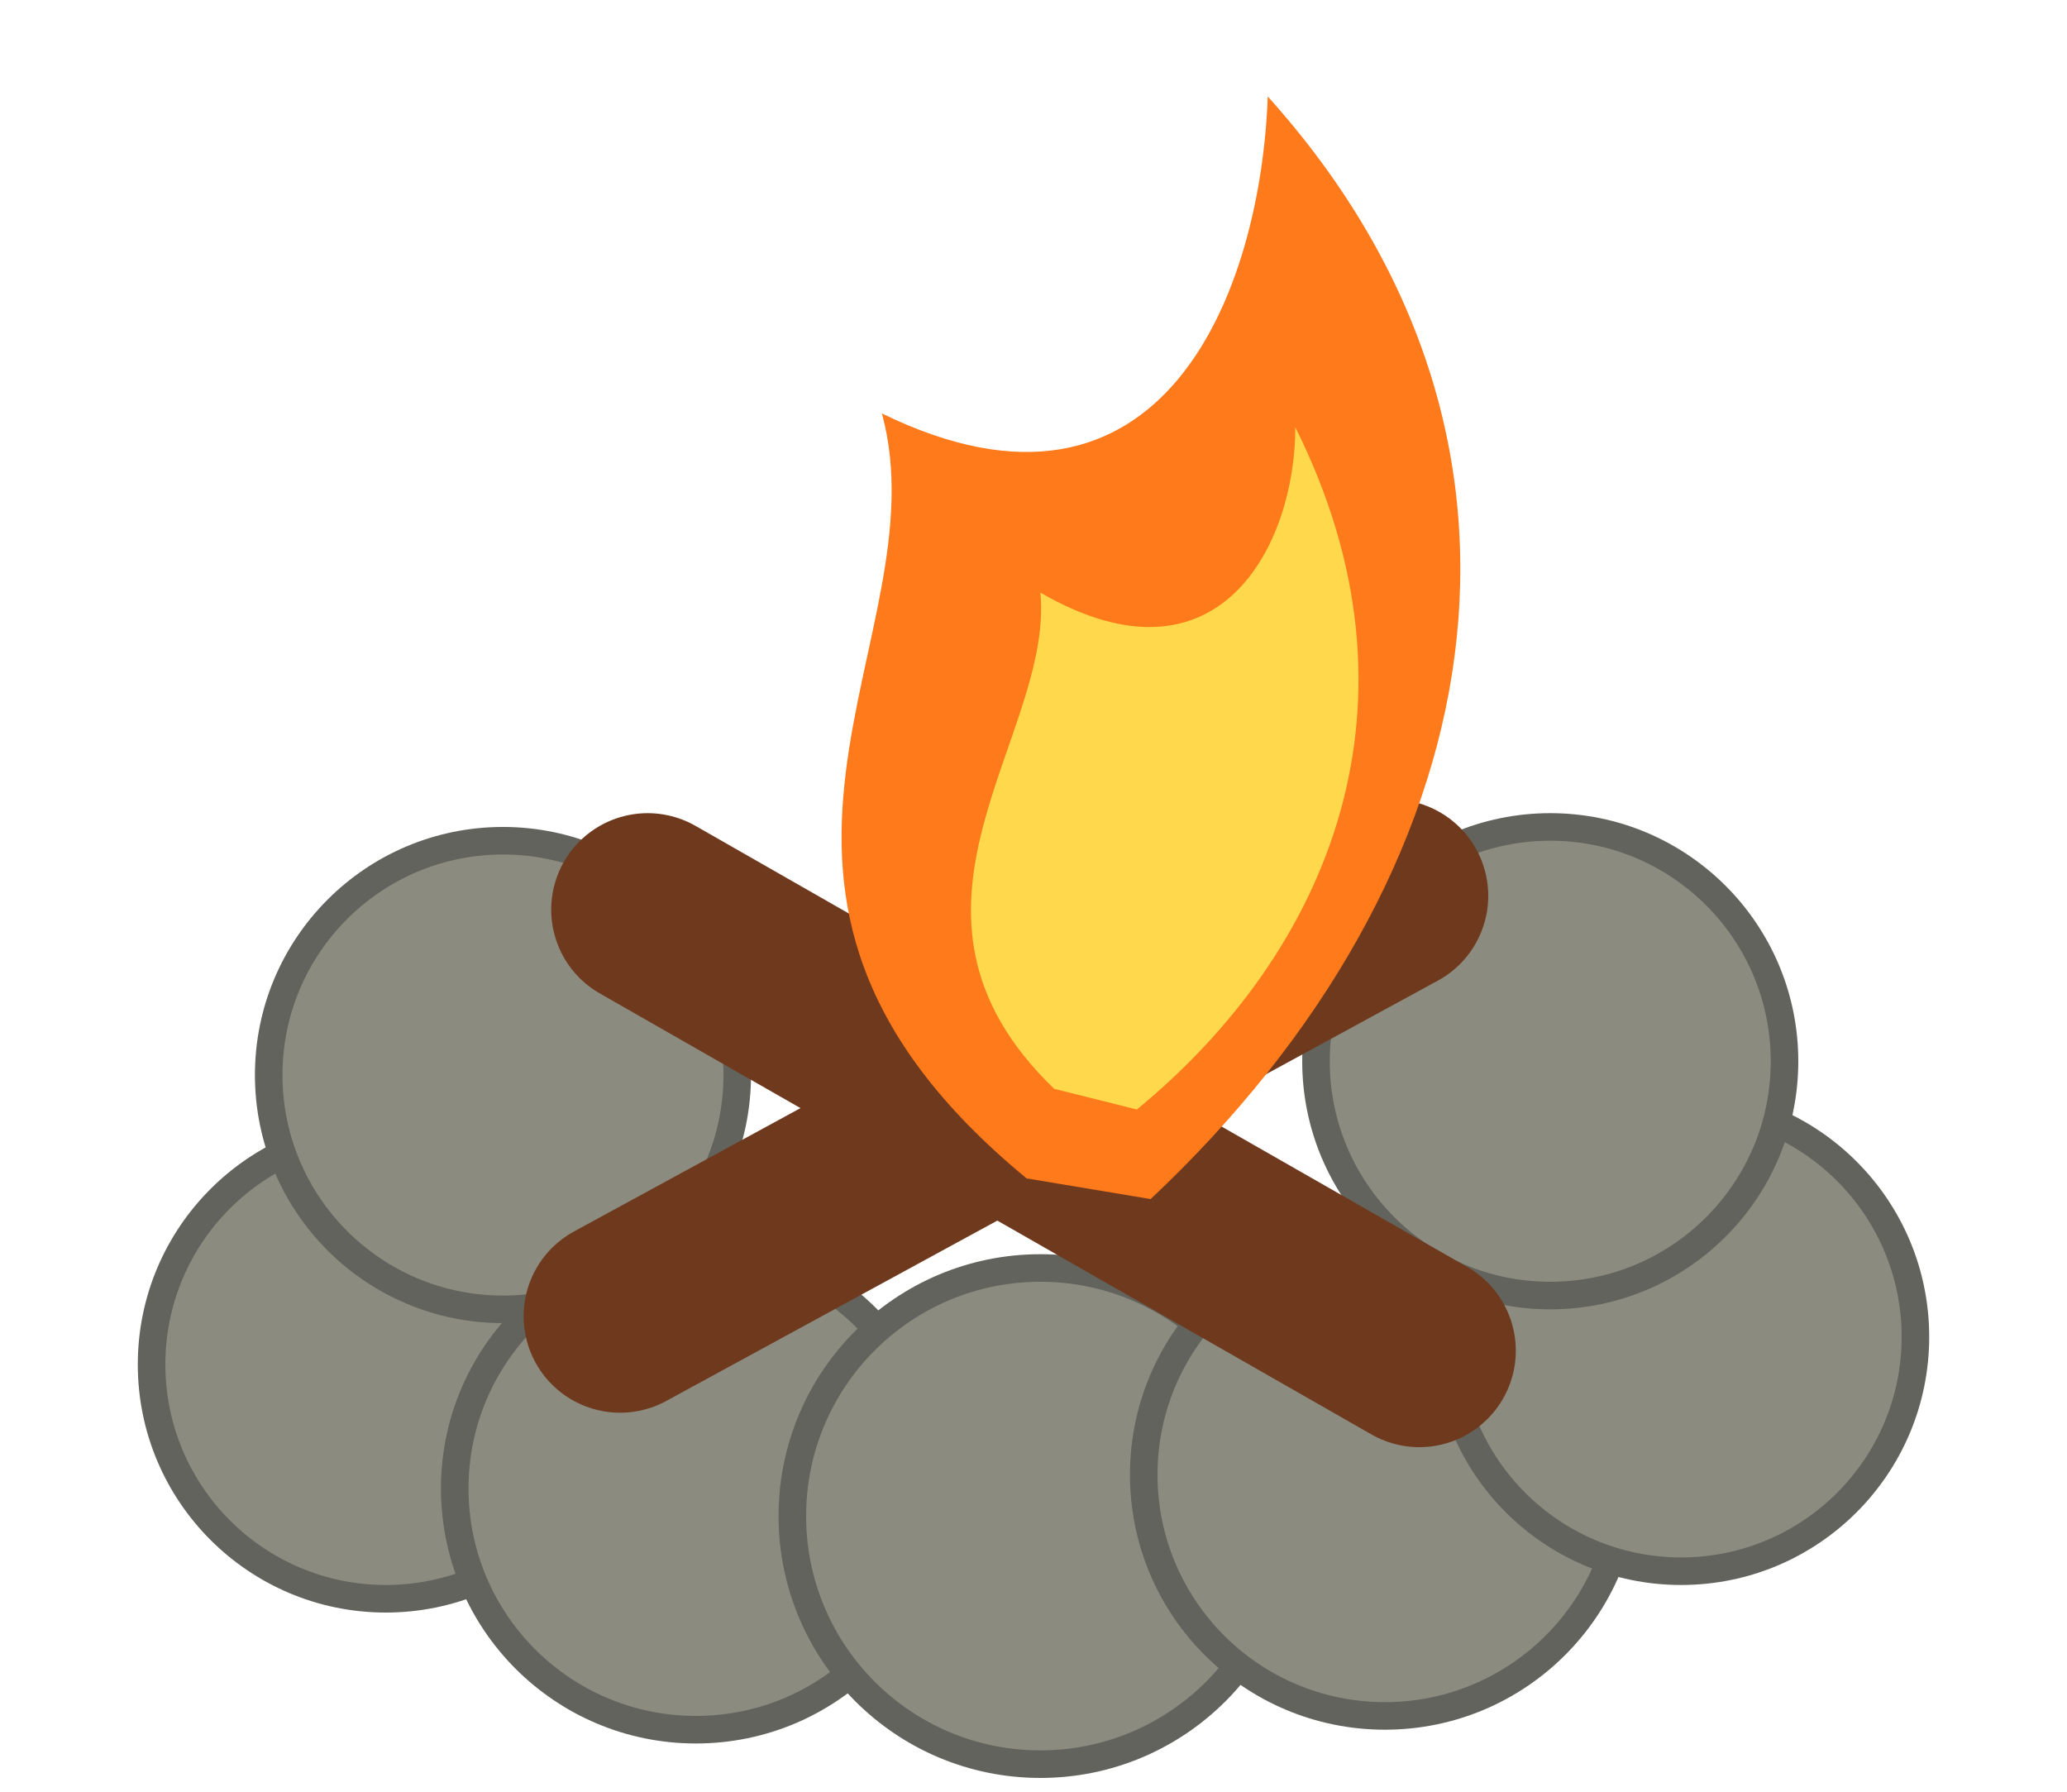
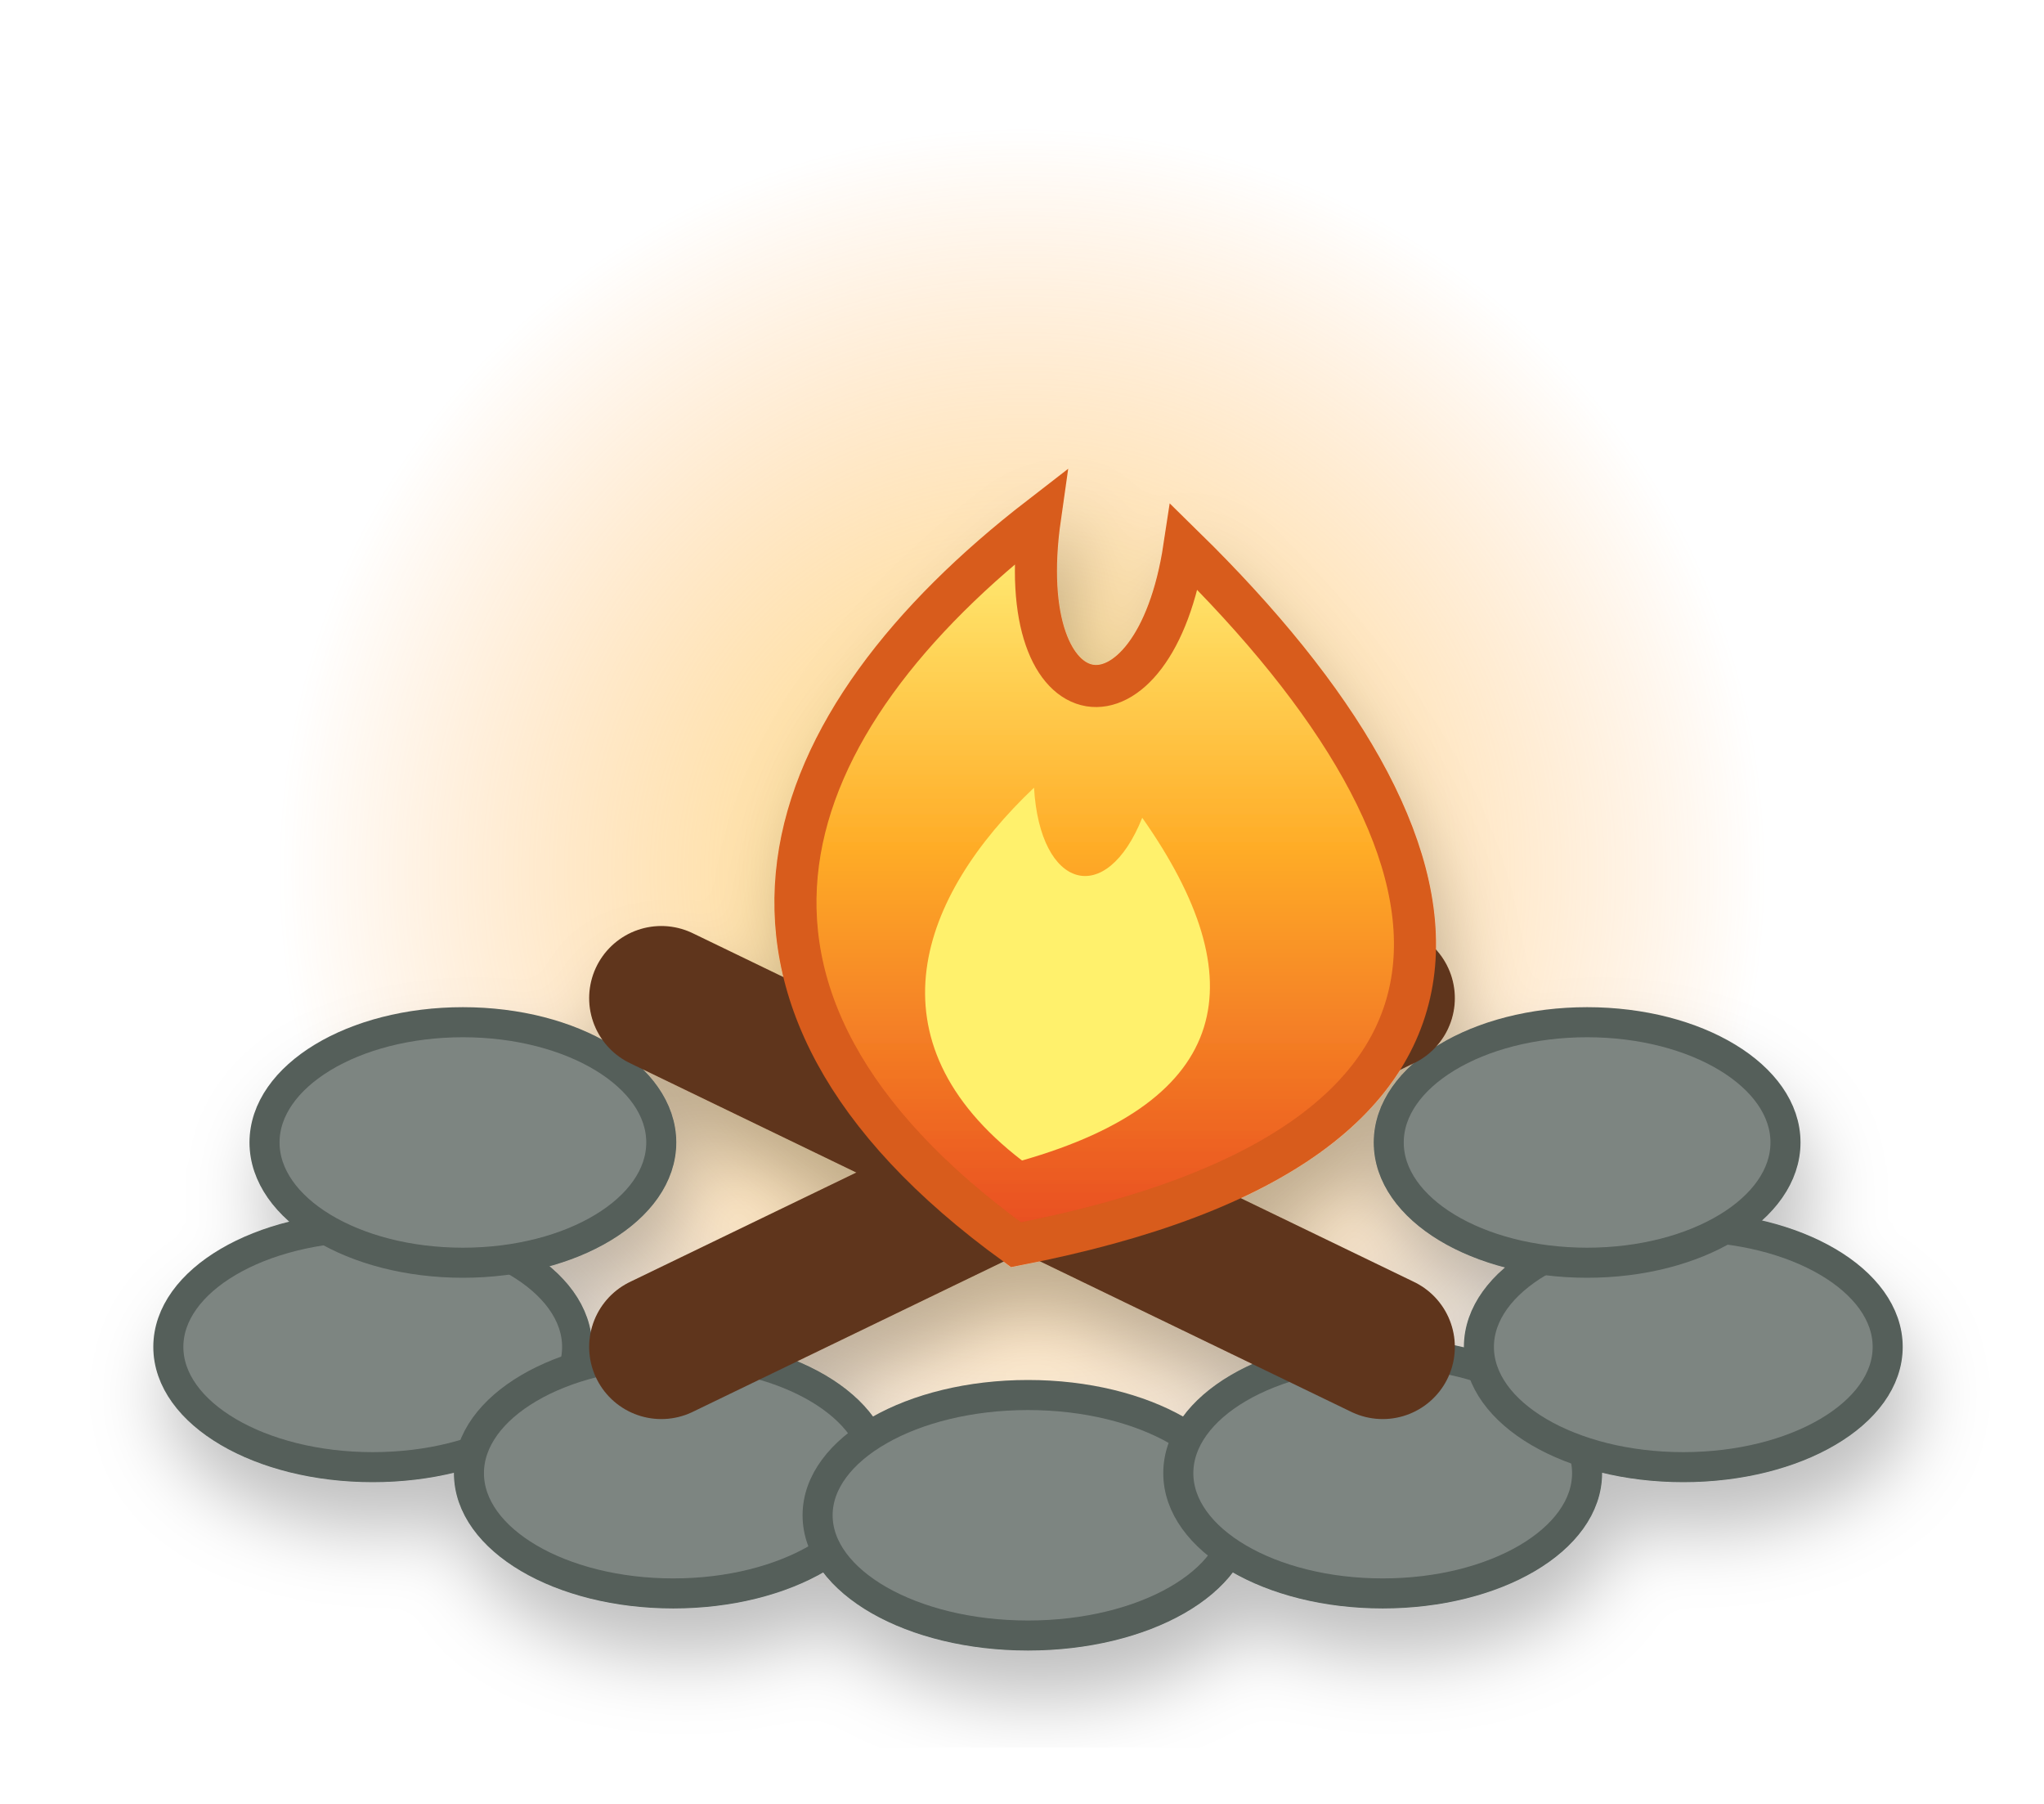
- <svg xmlns="http://www.w3.org/2000/svg" viewBox="0 0 300 260">
-   <g fill="#8b8b7f" stroke="#62635d" stroke-width="4">
-     <circle cx="56" cy="198" r="34" />
-     <circle cx="101" cy="216" r="35" />
-     <circle cx="151" cy="220" r="36" />
-     <circle cx="201" cy="214" r="35" />
-     <circle cx="244" cy="194" r="34" />
-     <circle cx="225" cy="154" r="34" />
-     <circle cx="73" cy="156" r="34" />
+ <svg xmlns="http://www.w3.org/2000/svg" viewBox="0 0 340 300">
+   <defs>
+     <radialGradient id="glow">
+       <stop stop-color="#ffd75b" stop-opacity=".75" />
+       <stop offset="1" stop-color="#ff9b37" stop-opacity="0" />
+     </radialGradient>
+     <linearGradient id="fl" x2="0" y2="1">
+       <stop stop-color="#fff07a" />
+       <stop offset=".45" stop-color="#ffad28" />
+       <stop offset="1" stop-color="#e84b21" />
+     </linearGradient>
+     <filter id="ds">
+       <feDropShadow dy="8" stdDeviation="6" flood-opacity=".25" />
+     </filter>
+   </defs>
+   <circle cx="170" cy="145" r="125" fill="url(#glow)" />
+   <g filter="url(#ds)">
+     <g fill="#7d8581" stroke="#555e5a" stroke-width="5">
+       <ellipse cx="62" cy="224" rx="34" ry="20" />
+       <ellipse cx="112" cy="245" rx="34" ry="20" />
+       <ellipse cx="171" cy="252" rx="35" ry="20" />
+       <ellipse cx="230" cy="245" rx="34" ry="20" />
+       <ellipse cx="280" cy="224" rx="34" ry="20" />
+       <ellipse cx="264" cy="190" rx="33" ry="20" />
+       <ellipse cx="77" cy="190" rx="33" ry="20" />
+     </g>
+     <g stroke="#5f351e" stroke-width="24" stroke-linecap="round">
+       <path d="M110 224l120-58" />
+       <path d="M110 166l120 58" />
+     </g>
+     <path d="M169 207c-58-42-40-87 4-121-5 35 19 38 24 5 51 50 60 99-28 116z" fill="url(#fl)" stroke="#d85b1d" stroke-width="7" />
+     <path d="M170 193c-26-20-17-44 2-62 1 17 12 20 18 5 19 27 15 47-20 57z" fill="#fff16c" />
  </g>
-   <g stroke="#6e391c" stroke-width="28" stroke-linecap="round">
-     <path d="M90 191l112-61" />
-     <path d="M94 132l112 64" />
-   </g>
-   <path d="M149 171C98 129 137 93 128 60C169 80 183 42 184 14C229 64 217 127 167 174Z" fill="#ff7a1a" />
-   <path d="M153 158C126 132 153 107 151 86C177 101 188 79 188 62C208 102 193 138 165 161Z" fill="#ffd84c" />
</svg>
